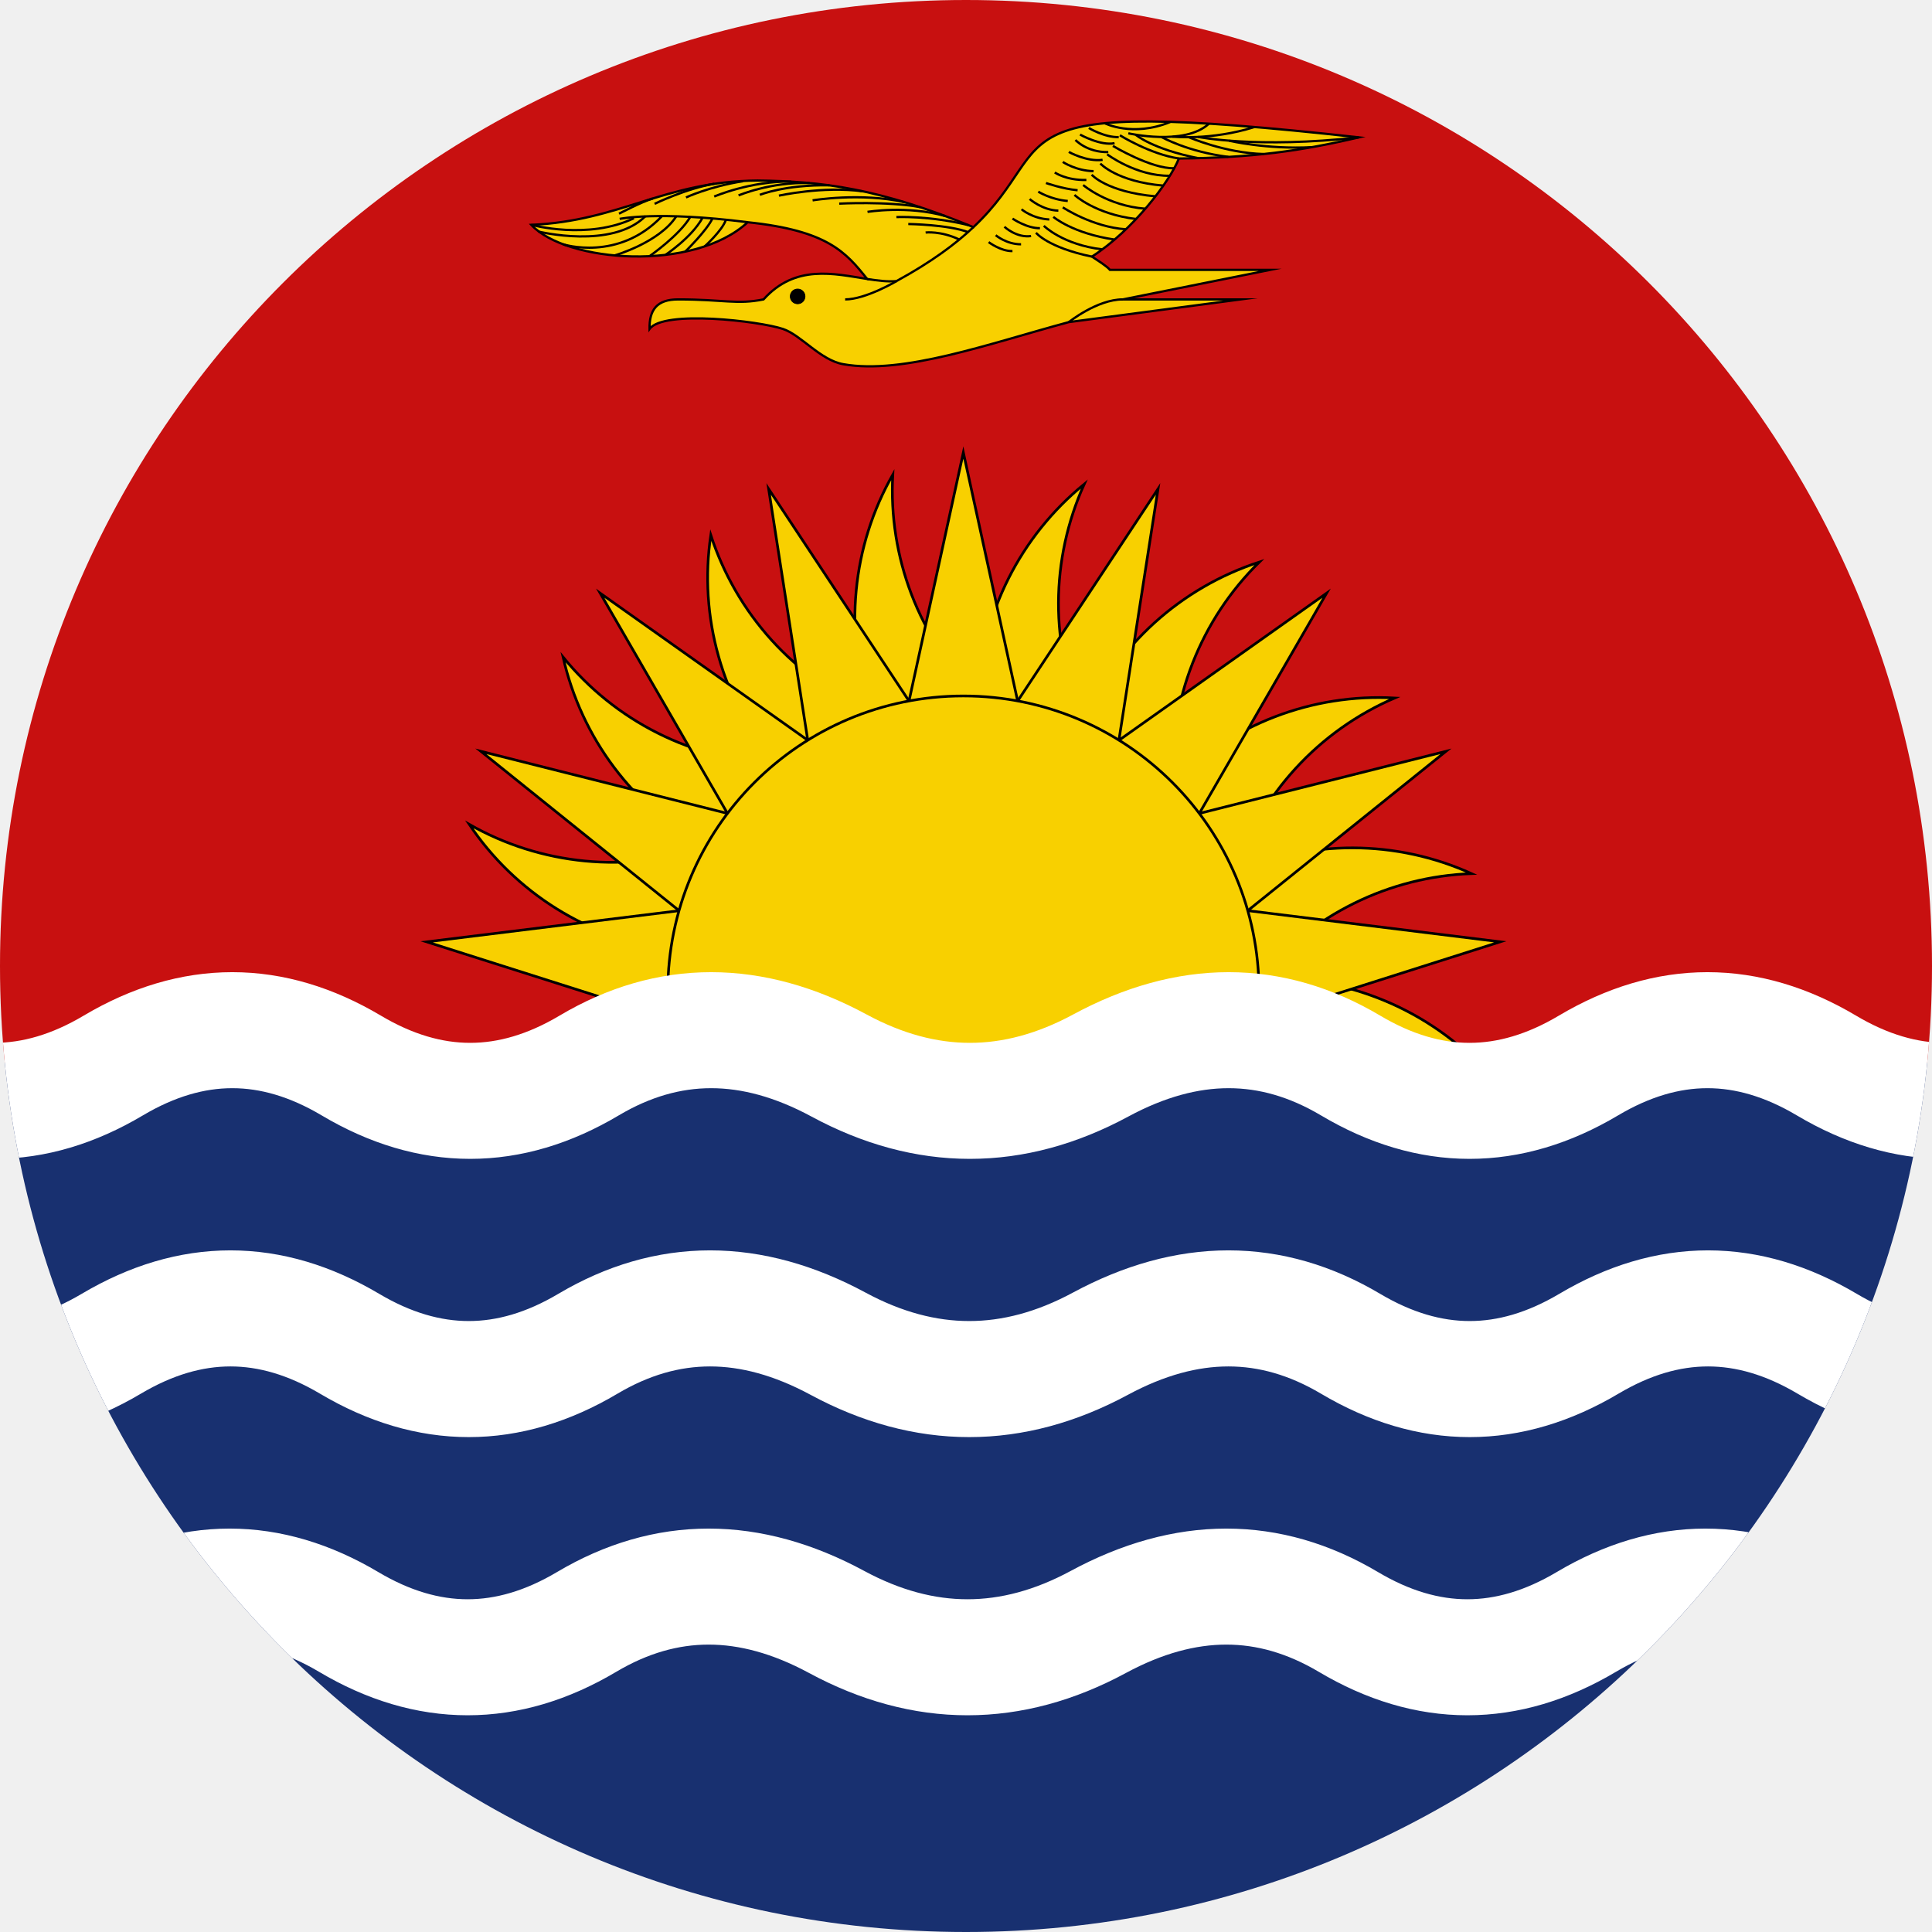
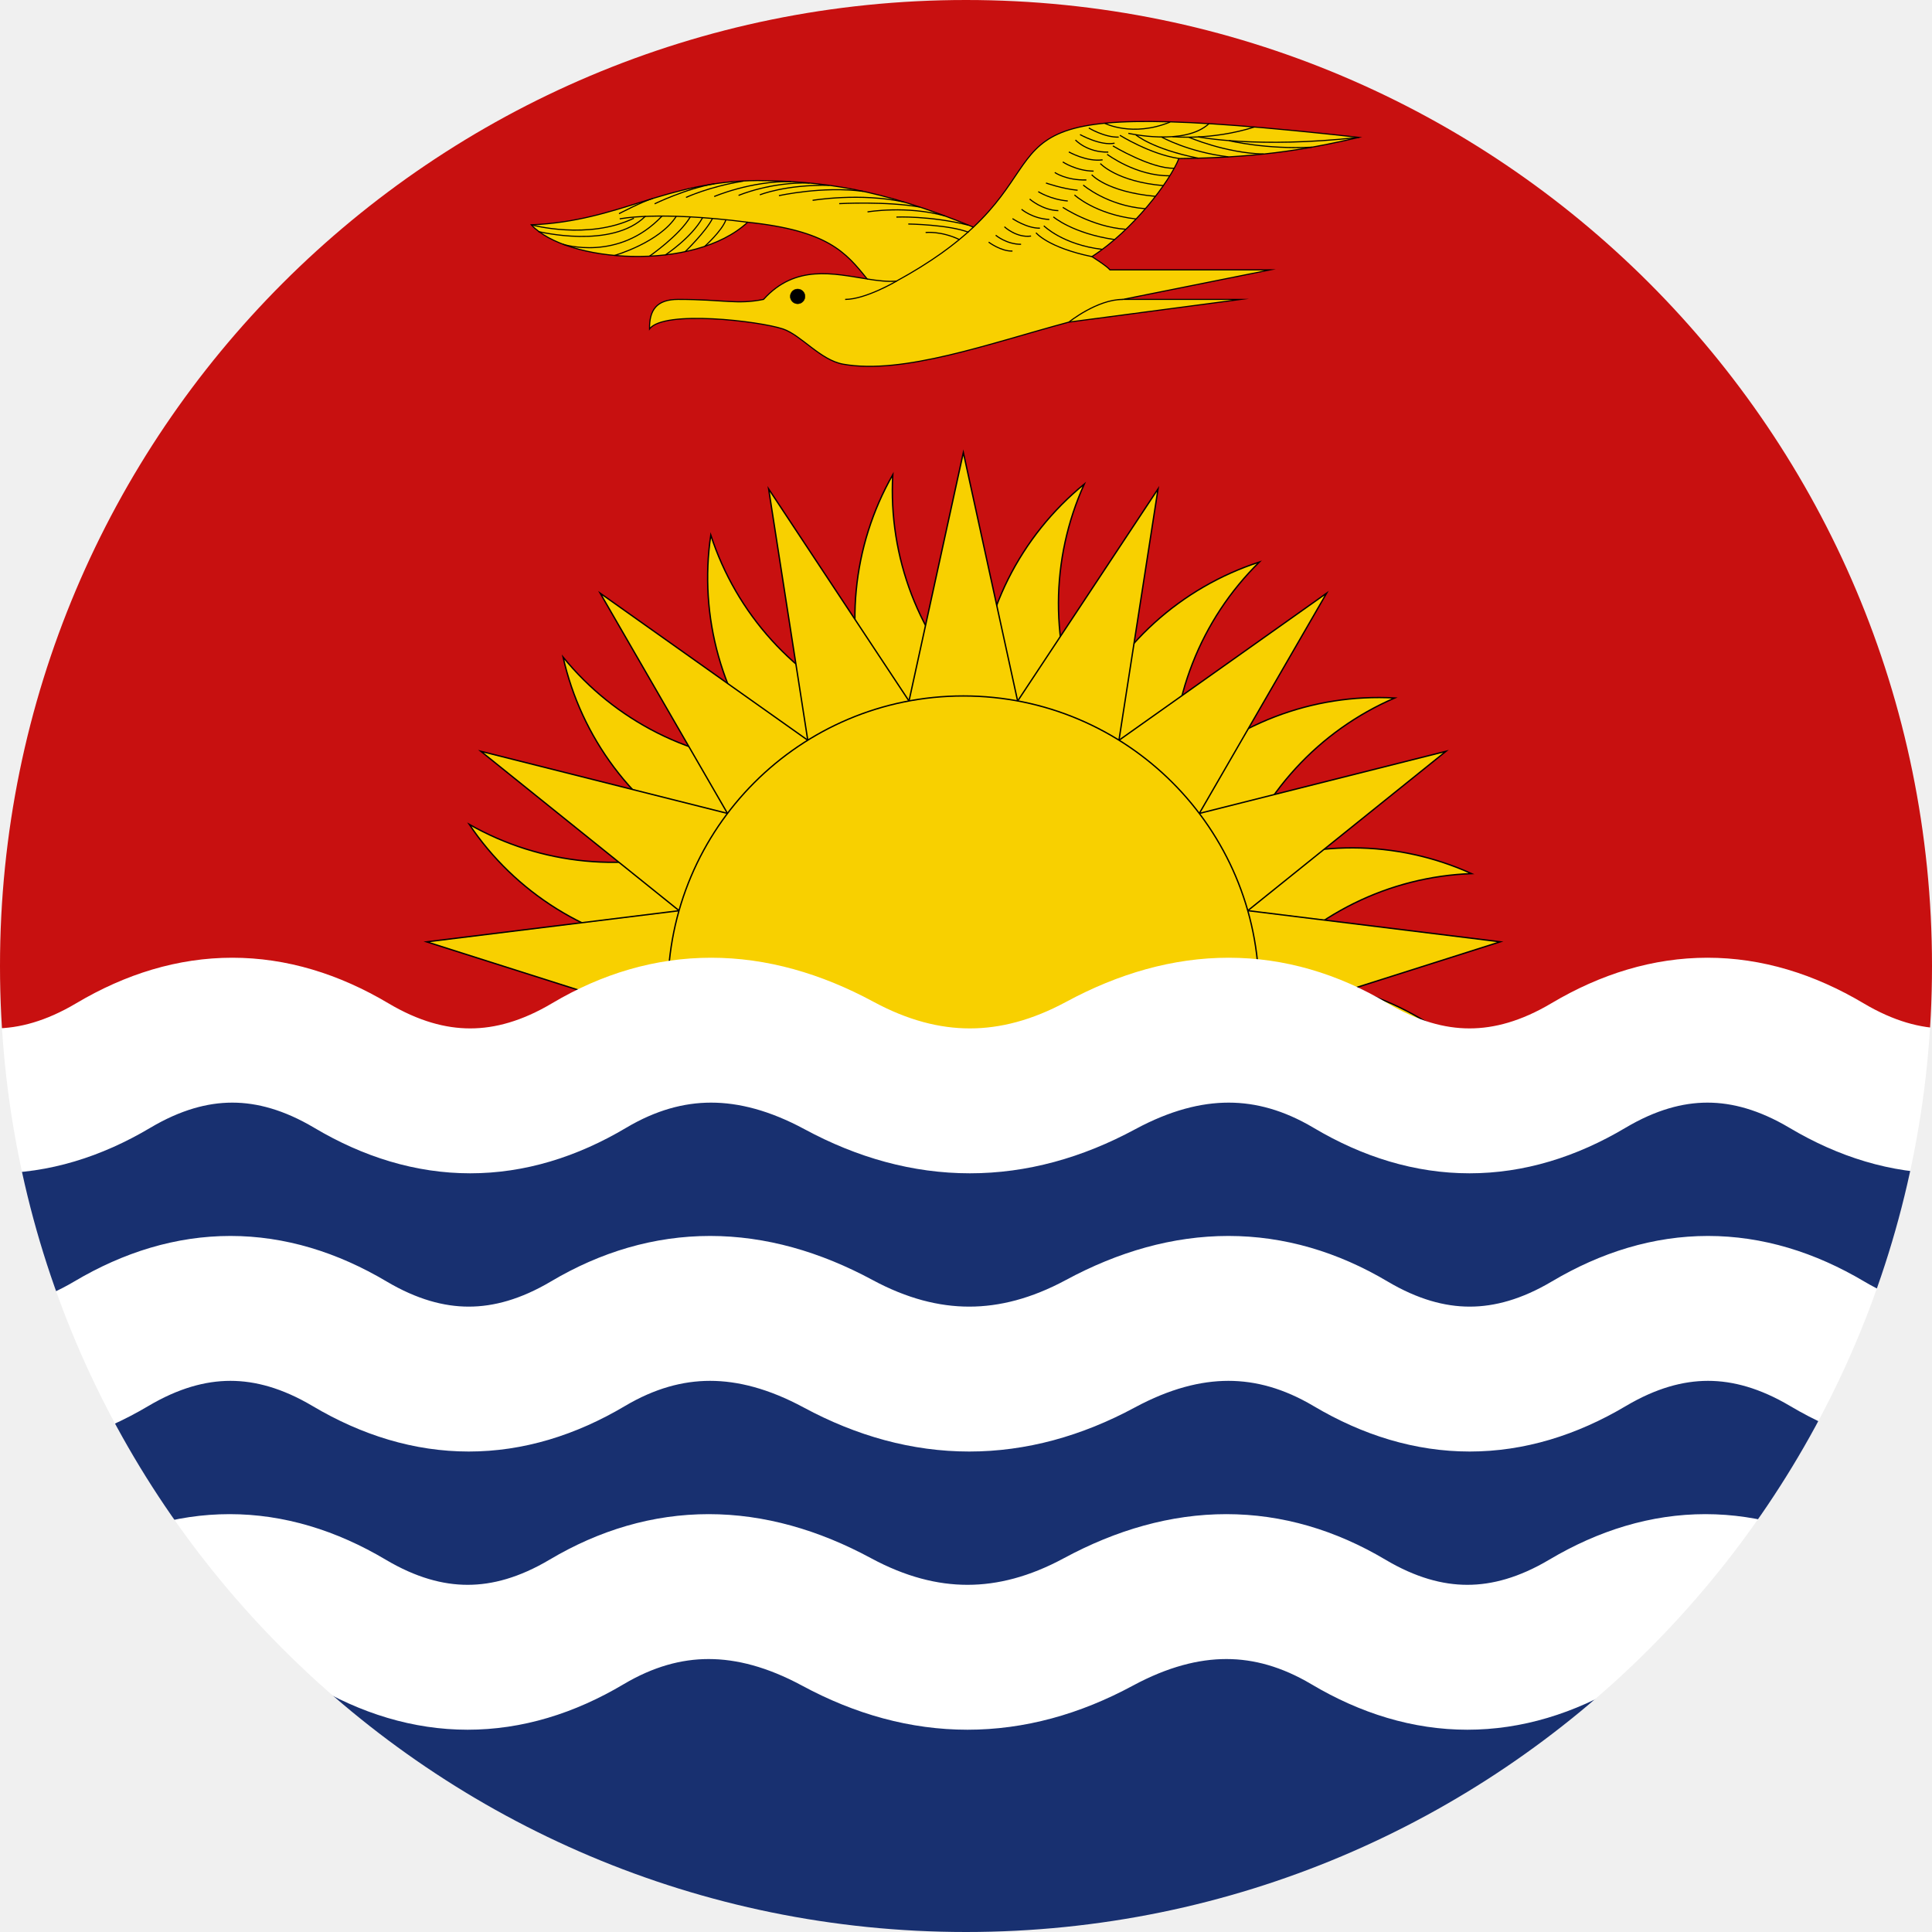
<svg xmlns="http://www.w3.org/2000/svg" width="40" height="40" viewBox="0 0 40 40" fill="none">
-   <g clip-path="url(#clip0_306_25616)">
-     <path d="M50.556 0H-10.555V22H50.556V0Z" fill="#C81010" />
-     <path d="M20.154 4.703C18.208 3.899 17.017 3.751 15.685 3.738C13.758 3.751 12.838 4.579 11 4.655C11.728 5.44 14.368 5.632 15.48 4.601C17.135 4.774 17.51 5.221 17.954 5.776C17.263 5.667 16.468 5.468 15.808 6.199C15.251 6.311 14.993 6.199 14.04 6.199C13.596 6.199 13.442 6.417 13.448 6.811C13.735 6.413 15.723 6.647 16.211 6.811C16.585 6.936 16.983 7.455 17.457 7.54C18.7 7.761 20.484 7.111 22.129 6.669L25.687 6.199H23.246L26.299 5.587C24.878 5.587 23.942 5.587 22.98 5.587C22.91 5.506 22.741 5.402 22.607 5.313C23.46 4.764 24.215 3.764 24.408 3.282C25.947 3.266 26.94 3.124 28.135 2.844C20.263 1.973 22.055 2.912 20.154 4.703Z" fill="#F8D000" stroke="black" stroke-width="0.047" stroke-miterlimit="22.926" />
-     <path d="M16.514 5.984C16.599 5.984 16.667 6.052 16.667 6.137C16.667 6.221 16.599 6.29 16.514 6.29C16.43 6.29 16.361 6.221 16.361 6.137C16.361 6.052 16.43 5.984 16.514 5.984Z" fill="black" />
-     <path d="M16.514 5.984C16.599 5.984 16.667 6.052 16.667 6.137C16.667 6.221 16.599 6.29 16.514 6.29C16.43 6.29 16.361 6.221 16.361 6.137C16.361 6.052 16.43 5.984 16.514 5.984Z" stroke="black" stroke-width="0.015" stroke-miterlimit="22.926" />
-     <path d="M18.562 5.82C18.562 5.82 17.922 6.199 17.498 6.199" stroke="black" stroke-width="0.047" stroke-miterlimit="22.926" />
-     <path d="M22.129 6.669C22.129 6.669 22.713 6.199 23.246 6.199" stroke="black" stroke-width="0.047" stroke-miterlimit="22.926" />
-     <path d="M12.816 4.424C12.816 4.424 13.292 4.175 13.516 4.109" stroke="black" stroke-width="0.047" stroke-miterlimit="22.926" />
-     <path d="M14.787 4.069C14.787 4.069 15.541 3.744 16.38 3.76" stroke="black" stroke-width="0.047" stroke-miterlimit="22.926" />
-     <path d="M16.824 4.148C16.824 4.148 17.812 3.982 18.725 4.185" stroke="black" stroke-width="0.047" stroke-miterlimit="22.926" />
-     <path d="M17.961 4.387C17.961 4.387 18.781 4.249 19.567 4.472" stroke="black" stroke-width="0.047" stroke-miterlimit="22.926" />
-     <path d="M18.805 4.638C18.805 4.638 19.64 4.649 20.055 4.81" stroke="black" stroke-width="0.047" stroke-miterlimit="22.926" />
-     <path d="M11 4.655C11 4.655 12.172 4.976 13.124 4.518" stroke="black" stroke-width="0.047" stroke-miterlimit="22.926" />
-     <path d="M11.148 4.794C11.148 4.794 12.67 5.17 13.366 4.473" stroke="black" stroke-width="0.047" stroke-miterlimit="22.926" />
-     <path d="M11.658 5.058C11.658 5.058 12.805 5.427 13.706 4.474" stroke="black" stroke-width="0.047" stroke-miterlimit="22.926" />
-     <path d="M12.725 5.288C12.725 5.288 13.651 5.023 14.002 4.478" stroke="black" stroke-width="0.047" stroke-miterlimit="22.926" />
-     <path d="M13.447 5.304C13.447 5.304 14.068 4.874 14.292 4.49" stroke="black" stroke-width="0.047" stroke-miterlimit="22.926" />
-     <path d="M21.449 4.819C21.449 4.819 21.692 5.124 22.606 5.313" stroke="black" stroke-width="0.047" stroke-miterlimit="22.926" />
-     <path d="M21.611 4.675C21.611 4.675 22.004 5.067 22.822 5.163" stroke="black" stroke-width="0.047" stroke-miterlimit="22.926" />
-     <path d="M21.808 4.49C21.808 4.49 22.207 4.833 23.075 4.96" stroke="black" stroke-width="0.047" stroke-miterlimit="22.926" />
-     <path d="M22.004 4.293C22.004 4.293 22.614 4.7 23.308 4.747" stroke="black" stroke-width="0.047" stroke-miterlimit="22.926" />
-     <path d="M22.246 4.036C22.246 4.036 22.673 4.435 23.521 4.534" stroke="black" stroke-width="0.047" stroke-miterlimit="22.926" />
-     <path d="M22.426 3.831C22.426 3.831 22.927 4.262 23.714 4.321" stroke="black" stroke-width="0.047" stroke-miterlimit="22.926" />
-     <path d="M22.602 3.617C22.602 3.617 22.909 3.972 23.921 4.065" stroke="black" stroke-width="0.047" stroke-miterlimit="22.926" />
-     <path d="M22.781 3.386C22.781 3.386 23.123 3.761 24.085 3.843" stroke="black" stroke-width="0.047" stroke-miterlimit="22.926" />
-     <path d="M22.922 3.195C22.922 3.195 23.524 3.649 24.22 3.639" stroke="black" stroke-width="0.047" stroke-miterlimit="22.926" />
-     <path d="M23.041 3.021C23.041 3.021 23.837 3.499 24.311 3.483" stroke="black" stroke-width="0.047" stroke-miterlimit="22.926" />
-     <path d="M23.186 2.801C23.186 2.801 23.818 3.195 24.407 3.281" stroke="black" stroke-width="0.047" stroke-miterlimit="22.926" />
-     <path d="M20.469 5.013C20.469 5.013 20.724 5.206 20.962 5.198" stroke="black" stroke-width="0.047" stroke-miterlimit="22.926" />
-     <path d="M20.615 4.87C20.615 4.87 20.837 5.059 21.14 5.058" stroke="black" stroke-width="0.047" stroke-miterlimit="22.926" />
-     <path d="M20.795 4.695C20.795 4.695 21.046 4.93 21.347 4.887" stroke="black" stroke-width="0.047" stroke-miterlimit="22.926" />
-     <path d="M20.963 4.526C20.963 4.526 21.263 4.73 21.531 4.724" stroke="black" stroke-width="0.047" stroke-miterlimit="22.926" />
-     <path d="M21.15 4.333C21.15 4.333 21.373 4.526 21.725 4.544" stroke="black" stroke-width="0.047" stroke-miterlimit="22.926" />
-     <path d="M21.318 4.121C21.318 4.121 21.579 4.352 21.912 4.361" stroke="black" stroke-width="0.047" stroke-miterlimit="22.926" />
-     <path d="M21.496 3.968C21.496 3.968 21.749 4.13 22.107 4.161" stroke="black" stroke-width="0.047" stroke-miterlimit="22.926" />
-     <path d="M21.656 3.789C21.656 3.789 21.998 3.91 22.311 3.939" stroke="black" stroke-width="0.047" stroke-miterlimit="22.926" />
-     <path d="M21.838 3.571C21.838 3.571 22.073 3.736 22.492 3.726" stroke="black" stroke-width="0.047" stroke-miterlimit="22.926" />
-     <path d="M22.004 3.353C22.004 3.353 22.283 3.539 22.642 3.543" stroke="black" stroke-width="0.047" stroke-miterlimit="22.926" />
-     <path d="M22.129 3.146C22.129 3.146 22.504 3.356 22.828 3.309" stroke="black" stroke-width="0.047" stroke-miterlimit="22.926" />
-     <path d="M22.266 2.898C22.266 2.898 22.503 3.158 22.946 3.149" stroke="black" stroke-width="0.047" stroke-miterlimit="22.926" />
-     <path d="M22.361 2.786C22.361 2.786 22.788 3.026 23.076 2.964" stroke="black" stroke-width="0.047" stroke-miterlimit="22.926" />
-     <path d="M22.543 2.65C22.543 2.65 22.866 2.847 23.162 2.839" stroke="black" stroke-width="0.047" stroke-miterlimit="22.926" />
-     <path d="M22.871 2.551C22.871 2.551 23.447 2.845 24.226 2.527" stroke="black" stroke-width="0.047" stroke-miterlimit="22.926" />
-     <path d="M23.361 2.76C23.361 2.76 24.526 3.027 25.031 2.56" stroke="black" stroke-width="0.047" stroke-miterlimit="22.926" />
-     <path d="M24.275 2.829C24.275 2.829 25.076 2.913 25.971 2.63" stroke="black" stroke-width="0.047" stroke-miterlimit="22.926" />
-     <path d="M24.806 2.835C24.806 2.835 26.022 3.079 28.134 2.844" stroke="black" stroke-width="0.047" stroke-miterlimit="22.926" />
-     <path d="M13.777 5.277C13.777 5.277 14.321 4.919 14.546 4.507" stroke="black" stroke-width="0.047" stroke-miterlimit="22.926" />
-     <path d="M14.186 5.21C14.186 5.21 14.623 4.786 14.751 4.523" stroke="black" stroke-width="0.047" stroke-miterlimit="22.926" />
-     <path d="M14.59 5.101C14.59 5.101 14.95 4.778 15.029 4.552" stroke="black" stroke-width="0.047" stroke-miterlimit="22.926" />
-     <path d="M12.83 4.532C12.83 4.532 13.611 4.362 15.48 4.601" stroke="black" stroke-width="0.047" stroke-miterlimit="22.926" />
-     <path d="M13.553 4.22C13.553 4.22 14.207 3.902 14.791 3.805" stroke="black" stroke-width="0.047" stroke-miterlimit="22.926" />
-     <path d="M14.203 4.088C14.203 4.088 14.681 3.863 15.387 3.751" stroke="black" stroke-width="0.047" stroke-miterlimit="22.926" />
-     <path d="M15.291 4.046C15.291 4.046 15.953 3.763 16.763 3.79" stroke="black" stroke-width="0.047" stroke-miterlimit="22.926" />
-     <path d="M16.127 4.051C16.127 4.051 17.035 3.848 17.871 3.962" stroke="black" stroke-width="0.047" stroke-miterlimit="22.926" />
-     <path d="M18.559 4.494C18.559 4.494 19.251 4.463 20.048 4.661" stroke="black" stroke-width="0.047" stroke-miterlimit="22.926" />
-     <path d="M17.375 4.216C17.375 4.216 18.367 4.163 19.048 4.288" stroke="black" stroke-width="0.047" stroke-miterlimit="22.926" />
-     <path d="M23.512 2.789C23.512 2.789 23.854 3.086 24.809 3.275" stroke="black" stroke-width="0.047" stroke-miterlimit="22.926" />
-     <path d="M24.049 2.837C24.049 2.837 24.585 3.142 25.432 3.248" stroke="black" stroke-width="0.047" stroke-miterlimit="22.926" />
-     <path d="M24.613 2.841C24.613 2.841 25.366 3.169 26.162 3.189" stroke="black" stroke-width="0.047" stroke-miterlimit="22.926" />
-     <path d="M25.447 2.913C25.447 2.913 26.214 3.097 27.165 3.047" stroke="black" stroke-width="0.047" stroke-miterlimit="22.926" />
-     <path d="M15.732 4.034C15.732 4.034 16.253 3.82 17.175 3.837" stroke="black" stroke-width="0.047" stroke-miterlimit="22.926" />
-     <path d="M19.164 4.814C19.164 4.814 19.476 4.776 19.864 4.96" stroke="black" stroke-width="0.047" stroke-miterlimit="22.926" />
-     <path d="M17.953 5.776C18.168 5.81 18.373 5.836 18.56 5.82C19.29 5.421 19.789 5.047 20.153 4.703" stroke="black" stroke-width="0.047" stroke-miterlimit="22.926" />
-     <path d="M13.887 19.666C13.048 19.552 12.242 19.262 11.523 18.814C10.804 18.366 10.188 17.771 9.716 17.068C10.452 17.487 11.268 17.745 12.112 17.826C12.955 17.907 13.806 17.808 14.608 17.536" fill="#F8D000" />
-     <path d="M13.887 19.666C13.048 19.552 12.242 19.262 11.523 18.814C10.804 18.366 10.188 17.771 9.716 17.068C10.452 17.487 11.268 17.745 12.112 17.826C12.955 17.907 13.806 17.808 14.608 17.536" stroke="black" stroke-width="0.055" stroke-miterlimit="22.926" />
-     <path d="M13.853 21.094L8.834 19.5L14.06 18.855" fill="#F8D000" />
-     <path d="M13.853 21.094L8.834 19.5L14.06 18.855" stroke="black" stroke-width="0.055" stroke-miterlimit="22.926" />
-     <path d="M14.609 17.536C13.868 17.126 13.221 16.564 12.713 15.887C12.204 15.209 11.845 14.432 11.658 13.605C12.193 14.262 12.861 14.798 13.618 15.178C14.376 15.558 15.204 15.773 16.051 15.81" fill="#F8D000" />
-     <path d="M14.609 17.536C13.868 17.126 13.221 16.564 12.713 15.887C12.204 15.209 11.845 14.432 11.658 13.605C12.193 14.262 12.861 14.798 13.618 15.178C14.376 15.558 15.204 15.773 16.051 15.81" stroke="black" stroke-width="0.055" stroke-miterlimit="22.926" />
-     <path d="M14.06 18.854L9.956 15.555L15.062 16.841" fill="#F8D000" />
-     <path d="M14.06 18.854L9.956 15.555L15.062 16.841" stroke="black" stroke-width="0.055" stroke-miterlimit="22.926" />
-     <path d="M16.048 15.81C15.505 15.16 15.105 14.403 14.876 13.587C14.646 12.772 14.592 11.917 14.716 11.079C14.978 11.885 15.407 12.626 15.976 13.254C16.545 13.881 17.24 14.382 18.016 14.721" fill="#F8D000" />
-     <path d="M16.048 15.81C15.505 15.16 15.105 14.403 14.876 13.587C14.646 12.772 14.592 11.917 14.716 11.079C14.978 11.885 15.407 12.626 15.976 13.254C16.545 13.881 17.24 14.382 18.016 14.721" stroke="black" stroke-width="0.055" stroke-miterlimit="22.926" />
-     <path d="M15.062 16.841L12.427 12.282L16.724 15.326" fill="#F8D000" />
-     <path d="M15.062 16.841L12.427 12.282L16.724 15.326" stroke="black" stroke-width="0.055" stroke-miterlimit="22.926" />
-     <path d="M18.017 14.721C17.745 13.918 17.646 13.068 17.727 12.225C17.807 11.381 18.065 10.565 18.484 9.828C18.437 10.674 18.57 11.52 18.873 12.311C19.177 13.102 19.645 13.819 20.245 14.416" fill="#F8D000" />
-     <path d="M18.017 14.721C17.745 13.918 17.646 13.068 17.727 12.225C17.807 11.381 18.065 10.565 18.484 9.828C18.437 10.674 18.57 11.52 18.873 12.311C19.177 13.102 19.645 13.819 20.245 14.416" stroke="black" stroke-width="0.055" stroke-miterlimit="22.926" />
-     <path d="M16.724 15.326L15.914 10.123L18.82 14.514" fill="#F8D000" />
-     <path d="M16.724 15.326L15.914 10.123L18.82 14.514" stroke="black" stroke-width="0.055" stroke-miterlimit="22.926" />
-     <path d="M20.245 14.417C20.282 13.57 20.497 12.742 20.876 11.984C21.256 11.227 21.792 10.559 22.448 10.023C22.099 10.795 21.917 11.632 21.914 12.479C21.912 13.326 22.088 14.164 22.433 14.938" fill="#F8D000" />
-     <path d="M20.245 14.417C20.282 13.57 20.497 12.742 20.876 11.984C21.256 11.227 21.792 10.559 22.448 10.023C22.099 10.795 21.917 11.632 21.914 12.479C21.912 13.326 22.088 14.164 22.433 14.938" stroke="black" stroke-width="0.055" stroke-miterlimit="22.926" />
-     <path d="M18.82 14.514L19.945 9.369L21.069 14.514" fill="#F8D000" />
-     <path d="M18.82 14.514L19.945 9.369L21.069 14.514" stroke="black" stroke-width="0.055" stroke-miterlimit="22.926" />
-     <path d="M22.434 14.937C22.773 14.161 23.273 13.465 23.9 12.896C24.528 12.327 25.269 11.898 26.074 11.636C25.47 12.229 24.998 12.944 24.69 13.733C24.381 14.522 24.243 15.367 24.285 16.213" fill="#F8D000" />
-     <path d="M22.434 14.937C22.773 14.161 23.273 13.465 23.9 12.896C24.528 12.327 25.269 11.898 26.074 11.636C25.47 12.229 24.998 12.944 24.69 13.733C24.381 14.522 24.243 15.367 24.285 16.213" stroke="black" stroke-width="0.055" stroke-miterlimit="22.926" />
-     <path d="M21.07 14.513L23.976 10.122L23.166 15.325" fill="#F8D000" />
-     <path d="M21.07 14.513L23.976 10.122L23.166 15.325" stroke="black" stroke-width="0.055" stroke-miterlimit="22.926" />
-     <path d="M24.288 16.214C24.885 15.613 25.602 15.145 26.393 14.841C27.184 14.537 28.03 14.404 28.876 14.451C28.098 14.786 27.399 15.282 26.827 15.906C26.254 16.53 25.82 17.269 25.554 18.073" fill="#F8D000" />
-     <path d="M24.288 16.214C24.885 15.613 25.602 15.145 26.393 14.841C27.184 14.537 28.03 14.404 28.876 14.451C28.098 14.786 27.399 15.282 26.827 15.906C26.254 16.53 25.82 17.269 25.554 18.073" stroke="black" stroke-width="0.055" stroke-miterlimit="22.926" />
-     <path d="M23.169 15.325L27.466 12.281L24.831 16.84" fill="#F8D000" />
-     <path d="M23.169 15.325L27.466 12.281L24.831 16.84" stroke="black" stroke-width="0.055" stroke-miterlimit="22.926" />
-     <path d="M25.552 18.073C26.325 17.729 27.163 17.552 28.011 17.554C28.858 17.556 29.695 17.738 30.466 18.087C29.62 18.118 28.79 18.328 28.03 18.704C27.271 19.079 26.599 19.611 26.06 20.264" fill="#F8D000" />
-     <path d="M25.552 18.073C26.325 17.729 27.163 17.552 28.011 17.554C28.858 17.556 29.695 17.738 30.466 18.087C29.62 18.118 28.79 18.328 28.03 18.704C27.271 19.079 26.599 19.611 26.06 20.264" stroke="black" stroke-width="0.055" stroke-miterlimit="22.926" />
-     <path d="M24.83 16.841L29.937 15.555L25.832 18.855" fill="#F8D000" />
-     <path d="M24.83 16.841L29.937 15.555L25.832 18.855" stroke="black" stroke-width="0.055" stroke-miterlimit="22.926" />
-     <path d="M26.063 20.264C26.909 20.222 27.754 20.359 28.543 20.668C29.332 20.976 30.047 21.447 30.641 22.052C29.84 21.775 28.99 21.671 28.146 21.747C27.302 21.822 26.484 22.076 25.746 22.49" fill="#F8D000" />
-     <path d="M26.063 20.264C26.909 20.222 27.754 20.359 28.543 20.668C29.332 20.976 30.047 21.447 30.641 22.052C29.84 21.775 28.99 21.671 28.146 21.747C27.302 21.822 26.484 22.076 25.746 22.49" stroke="black" stroke-width="0.055" stroke-miterlimit="22.926" />
-     <path d="M25.835 18.854L31.061 19.499L26.042 21.093" fill="#F8D000" />
-     <path d="M25.835 18.854L31.061 19.499L26.042 21.093" stroke="black" stroke-width="0.055" stroke-miterlimit="22.926" />
-     <path d="M19.946 26.649C23.326 26.649 26.066 23.909 26.066 20.529C26.066 17.149 23.326 14.409 19.946 14.409C16.566 14.409 13.826 17.149 13.826 20.529C13.826 23.909 16.566 26.649 19.946 26.649Z" fill="#F8D000" stroke="black" stroke-width="0.055" stroke-miterlimit="22.926" />
-     <path d="M50.98 22H-10.977V41H50.98V22Z" fill="#183070" />
-     <path d="M-7.506 22.06C-5.864 21.085 -4.222 21.085 -2.58 22.06C-0.938 23.036 0.704 23.036 2.346 22.06C3.988 21.085 5.63 21.085 7.272 22.06C8.914 23.036 10.556 23.036 12.198 22.06C13.84 21.085 15.565 21.085 17.371 22.06C19.177 23.036 20.983 23.036 22.79 22.06C24.596 21.085 26.32 21.085 27.962 22.06C29.604 23.036 31.246 23.036 32.888 22.06C34.53 21.085 36.172 21.085 37.814 22.06C39.456 23.036 41.098 23.036 42.74 22.06C44.382 21.085 46.024 21.085 47.666 22.06" stroke="white" stroke-width="2.402" />
-     <path d="M-7.564 27.821C-5.92 26.845 -4.275 26.845 -2.63 27.821C-0.985 28.796 0.659 28.796 2.304 27.821C3.949 26.845 5.593 26.845 7.238 27.821C8.883 28.796 10.528 28.796 12.172 27.821C13.817 26.845 15.544 26.845 17.353 27.821C19.162 28.796 20.971 28.796 22.781 27.821C24.59 26.845 26.317 26.845 27.962 27.821C29.606 28.796 31.251 28.796 32.896 27.821C34.54 26.845 36.185 26.845 37.83 27.821C39.474 28.796 41.119 28.796 42.764 27.821C44.409 26.845 46.053 26.845 47.698 27.821" stroke="white" stroke-width="2.403" />
-     <path d="M-7.566 33.58C-5.924 32.605 -4.281 32.605 -2.638 33.58C-0.996 34.556 0.647 34.556 2.29 33.58C3.932 32.605 5.575 32.605 7.218 33.58C8.861 34.556 10.503 34.556 12.146 33.58C13.789 32.605 15.514 32.605 17.32 33.58C19.128 34.556 20.934 34.556 22.741 33.58C24.548 32.605 26.273 32.605 27.916 33.58C29.559 34.556 31.201 34.556 32.844 33.58C34.487 32.605 36.129 32.605 37.772 33.58C39.415 34.556 41.057 34.556 42.7 33.58C44.343 32.605 45.986 32.605 47.628 33.58" stroke="white" stroke-width="2.402" />
+   <g clip-path="url(#clip0_16699_270750)">
+     <mask id="mask0_16699_270750" style="mask-type:luminance" maskUnits="userSpaceOnUse" x="0" y="0" width="40" height="40">
+       <path d="M40 0H0V40H40V0Z" fill="white" />
+     </mask>
+     <g mask="url(#mask0_16699_270750)">
+       <mask id="mask1_16699_270750" style="mask-type:luminance" maskUnits="userSpaceOnUse" x="0" y="0" width="40" height="40">
+         <path d="M40 20C40 8.954 31.046 0 20 0C8.954 0 0 8.954 0 20C0 31.046 8.954 40 20 40C31.046 40 40 31.046 40 20Z" fill="white" />
+       </mask>
+       <g mask="url(#mask1_16699_270750)">
+         <path d="M50.556 0H-10.555V22H50.556V0Z" fill="#C81010" />
+         <path d="M20.154 4.703C18.208 3.899 17.017 3.751 15.685 3.738C13.758 3.751 12.838 4.579 11 4.655C11.728 5.44 14.368 5.632 15.48 4.601C17.135 4.774 17.51 5.221 17.954 5.776C17.263 5.667 16.468 5.468 15.808 6.199C15.251 6.311 14.993 6.199 14.04 6.199C13.596 6.199 13.442 6.417 13.448 6.811C13.735 6.413 15.723 6.647 16.211 6.811C16.585 6.936 16.983 7.455 17.457 7.54C18.7 7.761 20.484 7.111 22.129 6.669L25.687 6.199H23.246L26.299 5.587C24.878 5.587 23.942 5.587 22.98 5.587C22.91 5.506 22.741 5.402 22.607 5.313C23.46 4.764 24.215 3.764 24.408 3.282C25.947 3.266 26.94 3.124 28.135 2.844C20.263 1.973 22.055 2.912 20.154 4.703Z" fill="#F8D000" stroke="black" stroke-width="0.023" stroke-miterlimit="22.926" />
+         <path d="M16.514 5.984C16.599 5.984 16.667 6.052 16.667 6.137C16.667 6.221 16.599 6.29 16.514 6.29C16.431 6.29 16.361 6.221 16.361 6.137C16.361 6.052 16.431 5.984 16.514 5.984Z" fill="black" />
+         <path d="M16.514 5.984C16.599 5.984 16.667 6.052 16.667 6.137C16.667 6.221 16.599 6.29 16.514 6.29C16.431 6.29 16.361 6.221 16.361 6.137C16.361 6.052 16.431 5.984 16.514 5.984Z" stroke="black" stroke-width="0.008" stroke-miterlimit="22.926" />
+         <path d="M18.562 5.82C18.562 5.82 17.922 6.199 17.498 6.199" stroke="black" stroke-width="0.023" stroke-miterlimit="22.926" />
+         <path d="M22.129 6.669C22.129 6.669 22.713 6.199 23.246 6.199" stroke="black" stroke-width="0.023" stroke-miterlimit="22.926" />
+         <path d="M12.816 4.424C12.816 4.424 13.292 4.175 13.516 4.109" stroke="black" stroke-width="0.023" stroke-miterlimit="22.926" />
+         <path d="M14.787 4.069C14.787 4.069 15.541 3.744 16.38 3.76" stroke="black" stroke-width="0.023" stroke-miterlimit="22.926" />
+         <path d="M16.824 4.148C16.824 4.148 17.812 3.982 18.725 4.185" stroke="black" stroke-width="0.023" stroke-miterlimit="22.926" />
+         <path d="M17.961 4.387C17.961 4.387 18.781 4.249 19.567 4.472" stroke="black" stroke-width="0.023" stroke-miterlimit="22.926" />
+         <path d="M18.805 4.638C18.805 4.638 19.64 4.649 20.055 4.81" stroke="black" stroke-width="0.023" stroke-miterlimit="22.926" />
+         <path d="M11 4.655C11 4.655 12.172 4.976 13.124 4.518" stroke="black" stroke-width="0.023" stroke-miterlimit="22.926" />
+         <path d="M11.148 4.794C11.148 4.794 12.67 5.17 13.366 4.473" stroke="black" stroke-width="0.023" stroke-miterlimit="22.926" />
+         <path d="M11.658 5.058C11.658 5.058 12.805 5.427 13.706 4.474" stroke="black" stroke-width="0.023" stroke-miterlimit="22.926" />
+         <path d="M12.725 5.288C12.725 5.288 13.651 5.023 14.002 4.478" stroke="black" stroke-width="0.023" stroke-miterlimit="22.926" />
+         <path d="M13.447 5.304C13.447 5.304 14.068 4.874 14.292 4.49" stroke="black" stroke-width="0.023" stroke-miterlimit="22.926" />
+         <path d="M21.449 4.819C21.449 4.819 21.692 5.124 22.606 5.313" stroke="black" stroke-width="0.023" stroke-miterlimit="22.926" />
+         <path d="M21.611 4.675C21.611 4.675 22.004 5.067 22.822 5.163" stroke="black" stroke-width="0.023" stroke-miterlimit="22.926" />
+         <path d="M21.809 4.49C21.809 4.49 22.207 4.833 23.075 4.96" stroke="black" stroke-width="0.023" stroke-miterlimit="22.926" />
+         <path d="M22.004 4.293C22.004 4.293 22.614 4.7 23.308 4.747" stroke="black" stroke-width="0.023" stroke-miterlimit="22.926" />
+         <path d="M22.246 4.036C22.246 4.036 22.673 4.435 23.521 4.534" stroke="black" stroke-width="0.023" stroke-miterlimit="22.926" />
+         <path d="M22.426 3.831C22.426 3.831 22.927 4.262 23.714 4.321" stroke="black" stroke-width="0.023" stroke-miterlimit="22.926" />
+         <path d="M22.602 3.617C22.602 3.617 22.909 3.972 23.921 4.065" stroke="black" stroke-width="0.023" stroke-miterlimit="22.926" />
+         <path d="M22.781 3.386C22.781 3.386 23.123 3.761 24.085 3.843" stroke="black" stroke-width="0.023" stroke-miterlimit="22.926" />
+         <path d="M22.922 3.195C22.922 3.195 23.524 3.649 24.22 3.639" stroke="black" stroke-width="0.023" stroke-miterlimit="22.926" />
+         <path d="M23.041 3.021C23.041 3.021 23.837 3.499 24.311 3.483" stroke="black" stroke-width="0.023" stroke-miterlimit="22.926" />
+         <path d="M23.186 2.801C23.186 2.801 23.818 3.195 24.407 3.281" stroke="black" stroke-width="0.023" stroke-miterlimit="22.926" />
+         <path d="M20.469 5.013C20.469 5.013 20.724 5.206 20.962 5.198" stroke="black" stroke-width="0.023" stroke-miterlimit="22.926" />
+         <path d="M20.615 4.87C20.615 4.87 20.837 5.059 21.14 5.058" stroke="black" stroke-width="0.023" stroke-miterlimit="22.926" />
+         <path d="M20.795 4.695C20.795 4.695 21.046 4.93 21.347 4.887" stroke="black" stroke-width="0.023" stroke-miterlimit="22.926" />
+         <path d="M20.963 4.526C20.963 4.526 21.263 4.73 21.531 4.724" stroke="black" stroke-width="0.023" stroke-miterlimit="22.926" />
+         <path d="M21.15 4.333C21.15 4.333 21.373 4.526 21.725 4.544" stroke="black" stroke-width="0.023" stroke-miterlimit="22.926" />
+         <path d="M21.318 4.121C21.318 4.121 21.579 4.352 21.912 4.361" stroke="black" stroke-width="0.023" stroke-miterlimit="22.926" />
+         <path d="M21.496 3.968C21.496 3.968 21.749 4.13 22.107 4.161" stroke="black" stroke-width="0.023" stroke-miterlimit="22.926" />
+         <path d="M21.656 3.789C21.656 3.789 21.998 3.91 22.311 3.939" stroke="black" stroke-width="0.023" stroke-miterlimit="22.926" />
+         <path d="M21.838 3.571C21.838 3.571 22.073 3.736 22.492 3.726" stroke="black" stroke-width="0.023" stroke-miterlimit="22.926" />
+         <path d="M22.004 3.353C22.004 3.353 22.283 3.539 22.642 3.543" stroke="black" stroke-width="0.023" stroke-miterlimit="22.926" />
+         <path d="M22.129 3.146C22.129 3.146 22.504 3.356 22.828 3.309" stroke="black" stroke-width="0.023" stroke-miterlimit="22.926" />
+         <path d="M22.266 2.898C22.266 2.898 22.503 3.158 22.946 3.149" stroke="black" stroke-width="0.023" stroke-miterlimit="22.926" />
+         <path d="M22.361 2.786C22.361 2.786 22.788 3.026 23.076 2.964" stroke="black" stroke-width="0.023" stroke-miterlimit="22.926" />
+         <path d="M22.543 2.65C22.543 2.65 22.866 2.847 23.162 2.839" stroke="black" stroke-width="0.023" stroke-miterlimit="22.926" />
+         <path d="M22.871 2.552C22.871 2.552 23.447 2.845 24.226 2.527" stroke="black" stroke-width="0.023" stroke-miterlimit="22.926" />
+         <path d="M23.361 2.76C23.361 2.76 24.526 3.027 25.031 2.56" stroke="black" stroke-width="0.023" stroke-miterlimit="22.926" />
+         <path d="M24.275 2.829C24.275 2.829 25.076 2.913 25.971 2.63" stroke="black" stroke-width="0.023" stroke-miterlimit="22.926" />
+         <path d="M24.806 2.834C24.806 2.834 26.022 3.079 28.134 2.844" stroke="black" stroke-width="0.023" stroke-miterlimit="22.926" />
+         <path d="M13.777 5.277C13.777 5.277 14.321 4.919 14.546 4.507" stroke="black" stroke-width="0.023" stroke-miterlimit="22.926" />
+         <path d="M14.186 5.21C14.186 5.21 14.623 4.786 14.751 4.523" stroke="black" stroke-width="0.023" stroke-miterlimit="22.926" />
+         <path d="M14.59 5.101C14.59 5.101 14.95 4.778 15.029 4.552" stroke="black" stroke-width="0.023" stroke-miterlimit="22.926" />
+         <path d="M12.83 4.532C12.83 4.532 13.611 4.362 15.48 4.601" stroke="black" stroke-width="0.023" stroke-miterlimit="22.926" />
+         <path d="M13.553 4.22C13.553 4.22 14.207 3.902 14.791 3.805" stroke="black" stroke-width="0.023" stroke-miterlimit="22.926" />
+         <path d="M14.203 4.088C14.203 4.088 14.681 3.863 15.387 3.751" stroke="black" stroke-width="0.023" stroke-miterlimit="22.926" />
+         <path d="M15.291 4.046C15.291 4.046 15.953 3.763 16.763 3.79" stroke="black" stroke-width="0.023" stroke-miterlimit="22.926" />
+         <path d="M16.127 4.051C16.127 4.051 17.035 3.848 17.871 3.962" stroke="black" stroke-width="0.023" stroke-miterlimit="22.926" />
+         <path d="M18.559 4.494C18.559 4.494 19.251 4.463 20.048 4.661" stroke="black" stroke-width="0.023" stroke-miterlimit="22.926" />
+         <path d="M17.375 4.216C17.375 4.216 18.367 4.163 19.048 4.288" stroke="black" stroke-width="0.023" stroke-miterlimit="22.926" />
+         <path d="M23.512 2.789C23.512 2.789 23.854 3.086 24.809 3.275" stroke="black" stroke-width="0.023" stroke-miterlimit="22.926" />
+         <path d="M24.049 2.837C24.049 2.837 24.585 3.142 25.432 3.248" stroke="black" stroke-width="0.023" stroke-miterlimit="22.926" />
+         <path d="M24.613 2.841C24.613 2.841 25.366 3.169 26.162 3.189" stroke="black" stroke-width="0.023" stroke-miterlimit="22.926" />
+         <path d="M25.447 2.913C25.447 2.913 26.214 3.097 27.165 3.047" stroke="black" stroke-width="0.023" stroke-miterlimit="22.926" />
+         <path d="M15.732 4.034C15.732 4.034 16.253 3.82 17.175 3.837" stroke="black" stroke-width="0.023" stroke-miterlimit="22.926" />
+         <path d="M19.164 4.814C19.164 4.814 19.476 4.776 19.864 4.96" stroke="black" stroke-width="0.023" stroke-miterlimit="22.926" />
+         <path d="M17.953 5.776C18.168 5.81 18.373 5.836 18.56 5.82C19.29 5.421 19.789 5.047 20.153 4.703" stroke="black" stroke-width="0.023" stroke-miterlimit="22.926" />
+         <path d="M13.887 19.666C13.048 19.552 12.242 19.262 11.523 18.814C10.804 18.366 10.188 17.771 9.716 17.068C10.452 17.487 11.269 17.745 12.112 17.826C12.955 17.907 13.806 17.808 14.608 17.536" fill="#F8D000" />
+         <path d="M13.887 19.666C13.048 19.552 12.242 19.262 11.523 18.814C10.804 18.366 10.188 17.771 9.716 17.068C10.452 17.487 11.269 17.745 12.112 17.826C12.955 17.907 13.806 17.808 14.608 17.536" stroke="black" stroke-width="0.028" stroke-miterlimit="22.926" />
+         <path d="M13.853 21.094L8.834 19.5L14.06 18.855" fill="#F8D000" />
+         <path d="M13.853 21.094L8.834 19.5L14.06 18.855" stroke="black" stroke-width="0.028" stroke-miterlimit="22.926" />
+         <path d="M14.609 17.536C13.868 17.126 13.221 16.564 12.713 15.887C12.204 15.209 11.845 14.432 11.658 13.605C12.193 14.262 12.861 14.798 13.618 15.178C14.376 15.558 15.205 15.773 16.051 15.81" fill="#F8D000" />
+         <path d="M14.609 17.536C13.868 17.126 13.221 16.564 12.713 15.887C12.204 15.209 11.845 14.432 11.658 13.605C12.193 14.262 12.861 14.798 13.618 15.178C14.376 15.558 15.205 15.773 16.051 15.81" stroke="black" stroke-width="0.028" stroke-miterlimit="22.926" />
+         <path d="M14.06 18.854L9.956 15.555L15.063 16.841" fill="#F8D000" />
+         <path d="M14.06 18.854L9.956 15.555L15.063 16.841" stroke="black" stroke-width="0.028" stroke-miterlimit="22.926" />
+         <path d="M16.049 15.81C15.505 15.16 15.105 14.403 14.876 13.587C14.646 12.772 14.592 11.917 14.716 11.079C14.978 11.885 15.407 12.626 15.976 13.254C16.545 13.881 17.24 14.382 18.016 14.721" fill="#F8D000" />
+         <path d="M16.049 15.81C15.505 15.16 15.105 14.403 14.876 13.587C14.646 12.772 14.592 11.917 14.716 11.079C14.978 11.885 15.407 12.626 15.976 13.254C16.545 13.881 17.24 14.382 18.016 14.721" stroke="black" stroke-width="0.028" stroke-miterlimit="22.926" />
+         <path d="M15.062 16.841L12.427 12.282L16.724 15.326" fill="#F8D000" />
+         <path d="M15.062 16.841L12.427 12.282L16.724 15.326" stroke="black" stroke-width="0.028" stroke-miterlimit="22.926" />
+         <path d="M18.017 14.721C17.745 13.918 17.646 13.068 17.727 12.224C17.807 11.381 18.065 10.564 18.484 9.828C18.437 10.674 18.57 11.52 18.873 12.311C19.177 13.102 19.645 13.819 20.245 14.416" fill="#F8D000" />
+         <path d="M18.017 14.721C17.745 13.918 17.646 13.068 17.727 12.224C17.807 11.381 18.065 10.564 18.484 9.828C18.437 10.674 18.57 11.52 18.873 12.311C19.177 13.102 19.645 13.819 20.245 14.416" stroke="black" stroke-width="0.028" stroke-miterlimit="22.926" />
+         <path d="M16.724 15.326L15.914 10.123L18.82 14.514" fill="#F8D000" />
+         <path d="M16.724 15.326L15.914 10.123L18.82 14.514" stroke="black" stroke-width="0.028" stroke-miterlimit="22.926" />
+         <path d="M20.245 14.417C20.282 13.57 20.497 12.742 20.876 11.984C21.256 11.227 21.792 10.559 22.448 10.023C22.099 10.795 21.917 11.632 21.914 12.479C21.912 13.326 22.088 14.164 22.433 14.938" fill="#F8D000" />
+         <path d="M20.245 14.417C20.282 13.57 20.497 12.742 20.876 11.984C21.256 11.227 21.792 10.559 22.448 10.023C22.099 10.795 21.917 11.632 21.914 12.479C21.912 13.326 22.088 14.164 22.433 14.938" stroke="black" stroke-width="0.028" stroke-miterlimit="22.926" />
+         <path d="M18.82 14.513L19.945 9.369L21.069 14.514" fill="#F8D000" />
+         <path d="M18.82 14.513L19.945 9.369L21.069 14.514" stroke="black" stroke-width="0.028" stroke-miterlimit="22.926" />
+         <path d="M22.434 14.937C22.773 14.161 23.273 13.465 23.9 12.896C24.528 12.327 25.269 11.898 26.074 11.636C25.47 12.229 24.998 12.944 24.69 13.733C24.381 14.522 24.243 15.367 24.285 16.213" fill="#F8D000" />
+         <path d="M22.434 14.937C22.773 14.161 23.273 13.465 23.9 12.896C24.528 12.327 25.269 11.898 26.074 11.636C25.47 12.229 24.998 12.944 24.69 13.733C24.381 14.522 24.243 15.367 24.285 16.213" stroke="black" stroke-width="0.028" stroke-miterlimit="22.926" />
+         <path d="M21.07 14.513L23.976 10.122L23.167 15.325" fill="#F8D000" />
+         <path d="M21.07 14.513L23.976 10.122L23.167 15.325" stroke="black" stroke-width="0.028" stroke-miterlimit="22.926" />
+         <path d="M24.288 16.214C24.885 15.613 25.602 15.145 26.393 14.841C27.184 14.537 28.03 14.404 28.876 14.451C28.098 14.786 27.399 15.282 26.827 15.906C26.254 16.53 25.82 17.269 25.554 18.073" fill="#F8D000" />
+         <path d="M24.288 16.214C24.885 15.613 25.602 15.145 26.393 14.841C27.184 14.537 28.03 14.404 28.876 14.451C28.098 14.786 27.399 15.282 26.827 15.906C26.254 16.53 25.82 17.269 25.554 18.073" stroke="black" stroke-width="0.028" stroke-miterlimit="22.926" />
+         <path d="M23.169 15.325L27.466 12.281L24.831 16.84" fill="#F8D000" />
+         <path d="M23.169 15.325L27.466 12.281L24.831 16.84" stroke="black" stroke-width="0.028" stroke-miterlimit="22.926" />
+         <path d="M25.552 18.073C26.325 17.729 27.163 17.552 28.011 17.554C28.858 17.556 29.695 17.738 30.466 18.087C29.62 18.118 28.79 18.328 28.03 18.704C27.271 19.079 26.599 19.611 26.06 20.264" fill="#F8D000" />
+         <path d="M25.552 18.073C26.325 17.729 27.163 17.552 28.011 17.554C28.858 17.556 29.695 17.738 30.466 18.087C29.62 18.118 28.79 18.328 28.03 18.704C27.271 19.079 26.599 19.611 26.06 20.264" stroke="black" stroke-width="0.028" stroke-miterlimit="22.926" />
+         <path d="M24.83 16.841L29.937 15.555L25.833 18.855" fill="#F8D000" />
+         <path d="M24.83 16.841L29.937 15.555L25.833 18.855" stroke="black" stroke-width="0.028" stroke-miterlimit="22.926" />
+         <path d="M26.063 20.264C26.909 20.222 27.754 20.359 28.543 20.668C29.332 20.976 30.047 21.447 30.641 22.052C29.84 21.775 28.99 21.671 28.146 21.747C27.302 21.822 26.484 22.076 25.746 22.49" fill="#F8D000" />
+         <path d="M26.063 20.264C26.909 20.222 27.754 20.359 28.543 20.668C29.332 20.976 30.047 21.447 30.641 22.052C29.84 21.775 28.99 21.671 28.146 21.747C27.302 21.822 26.484 22.076 25.746 22.49" stroke="black" stroke-width="0.028" stroke-miterlimit="22.926" />
+         <path d="M25.835 18.854L31.061 19.499L26.042 21.093" fill="#F8D000" />
+         <path d="M25.835 18.854L31.061 19.499L26.042 21.093" stroke="black" stroke-width="0.028" stroke-miterlimit="22.926" />
+         <path d="M19.946 26.649C23.326 26.649 26.066 23.909 26.066 20.529C26.066 17.149 23.326 14.409 19.946 14.409C16.566 14.409 13.826 17.149 13.826 20.529C13.826 23.909 16.566 26.649 19.946 26.649Z" fill="#F8D000" stroke="black" stroke-width="0.028" stroke-miterlimit="22.926" />
+         <path d="M50.98 22H-10.977V41H50.98V22Z" fill="#183070" />
+         <path d="M-7.506 22.06C-5.864 21.085 -4.222 21.085 -2.58 22.06C-0.938 23.036 0.704 23.036 2.346 22.06C3.988 21.085 5.63 21.085 7.272 22.06C8.914 23.036 10.556 23.036 12.198 22.06C13.84 21.085 15.565 21.085 17.371 22.06C19.177 23.036 20.983 23.036 22.79 22.06C24.596 21.085 26.32 21.085 27.962 22.06C29.604 23.036 31.246 23.036 32.888 22.06C34.53 21.085 36.172 21.085 37.814 22.06C39.456 23.036 41.098 23.036 42.74 22.06C44.382 21.085 46.024 21.085 47.666 22.06" stroke="white" stroke-width="3" />
+         <path d="M-7.564 27.821C-5.92 26.845 -4.275 26.845 -2.63 27.821C-0.985 28.796 0.659 28.796 2.304 27.821C3.949 26.845 5.593 26.845 7.238 27.821C8.883 28.796 10.527 28.796 12.172 27.821C13.817 26.845 15.544 26.845 17.353 27.821C19.162 28.796 20.971 28.796 22.781 27.821C24.59 26.845 26.317 26.845 27.962 27.821C29.606 28.796 31.251 28.796 32.895 27.821C34.54 26.845 36.185 26.845 37.83 27.821C39.474 28.796 41.119 28.796 42.764 27.821C44.408 26.845 46.053 26.845 47.698 27.821" stroke="white" stroke-width="3" />
+         <path d="M-7.566 33.58C-5.924 32.605 -4.281 32.605 -2.638 33.58C-0.996 34.556 0.647 34.556 2.29 33.58C3.932 32.605 5.575 32.605 7.218 33.58C8.861 34.556 10.503 34.556 12.146 33.58C13.789 32.605 15.514 32.605 17.32 33.58C19.128 34.556 20.934 34.556 22.741 33.58C24.548 32.605 26.273 32.605 27.916 33.58C29.559 34.556 31.201 34.556 32.844 33.58C34.487 32.605 36.129 32.605 37.772 33.58C39.415 34.556 41.057 34.556 42.7 33.58C44.343 32.605 45.986 32.605 47.628 33.58" stroke="white" stroke-width="3" />
+       </g>
+     </g>
  </g>
  <defs>
-     <clipPath id="clip0_306_25616">
-       <rect width="40" height="40" rx="20" fill="white" />
+     <clipPath id="clip0_16699_270750">
+       <rect width="40" height="40" fill="white" />
    </clipPath>
  </defs>
</svg>
